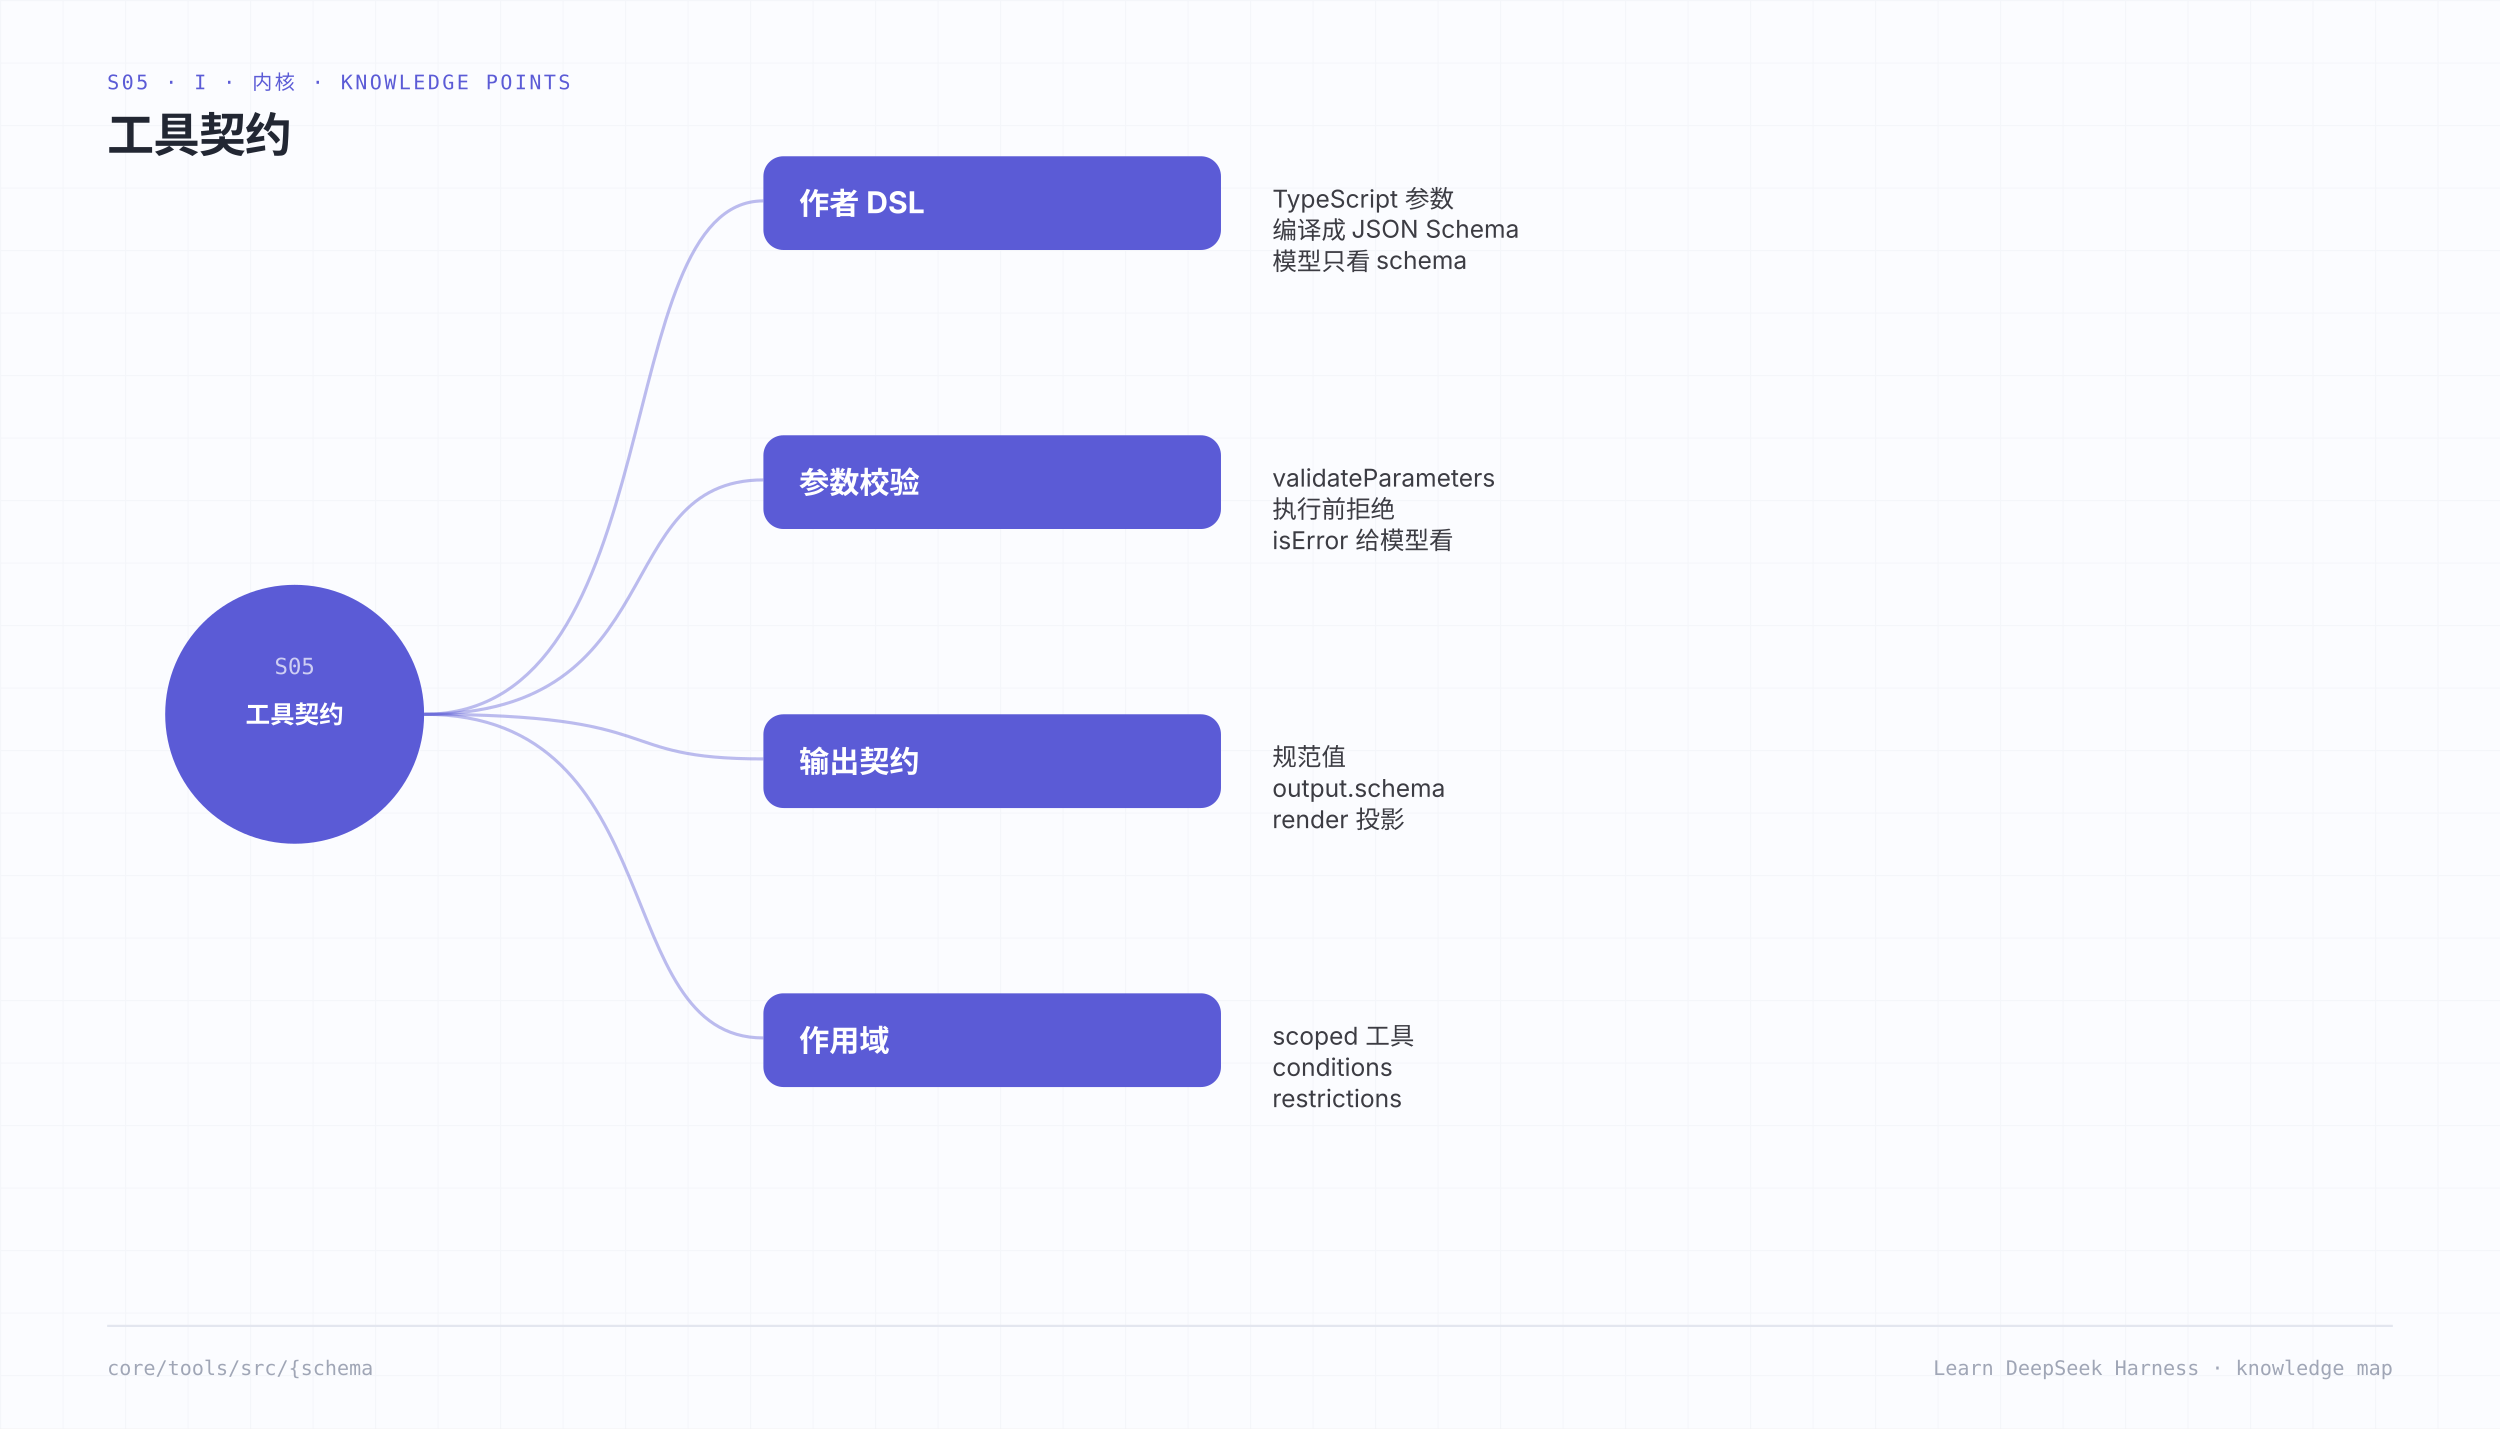
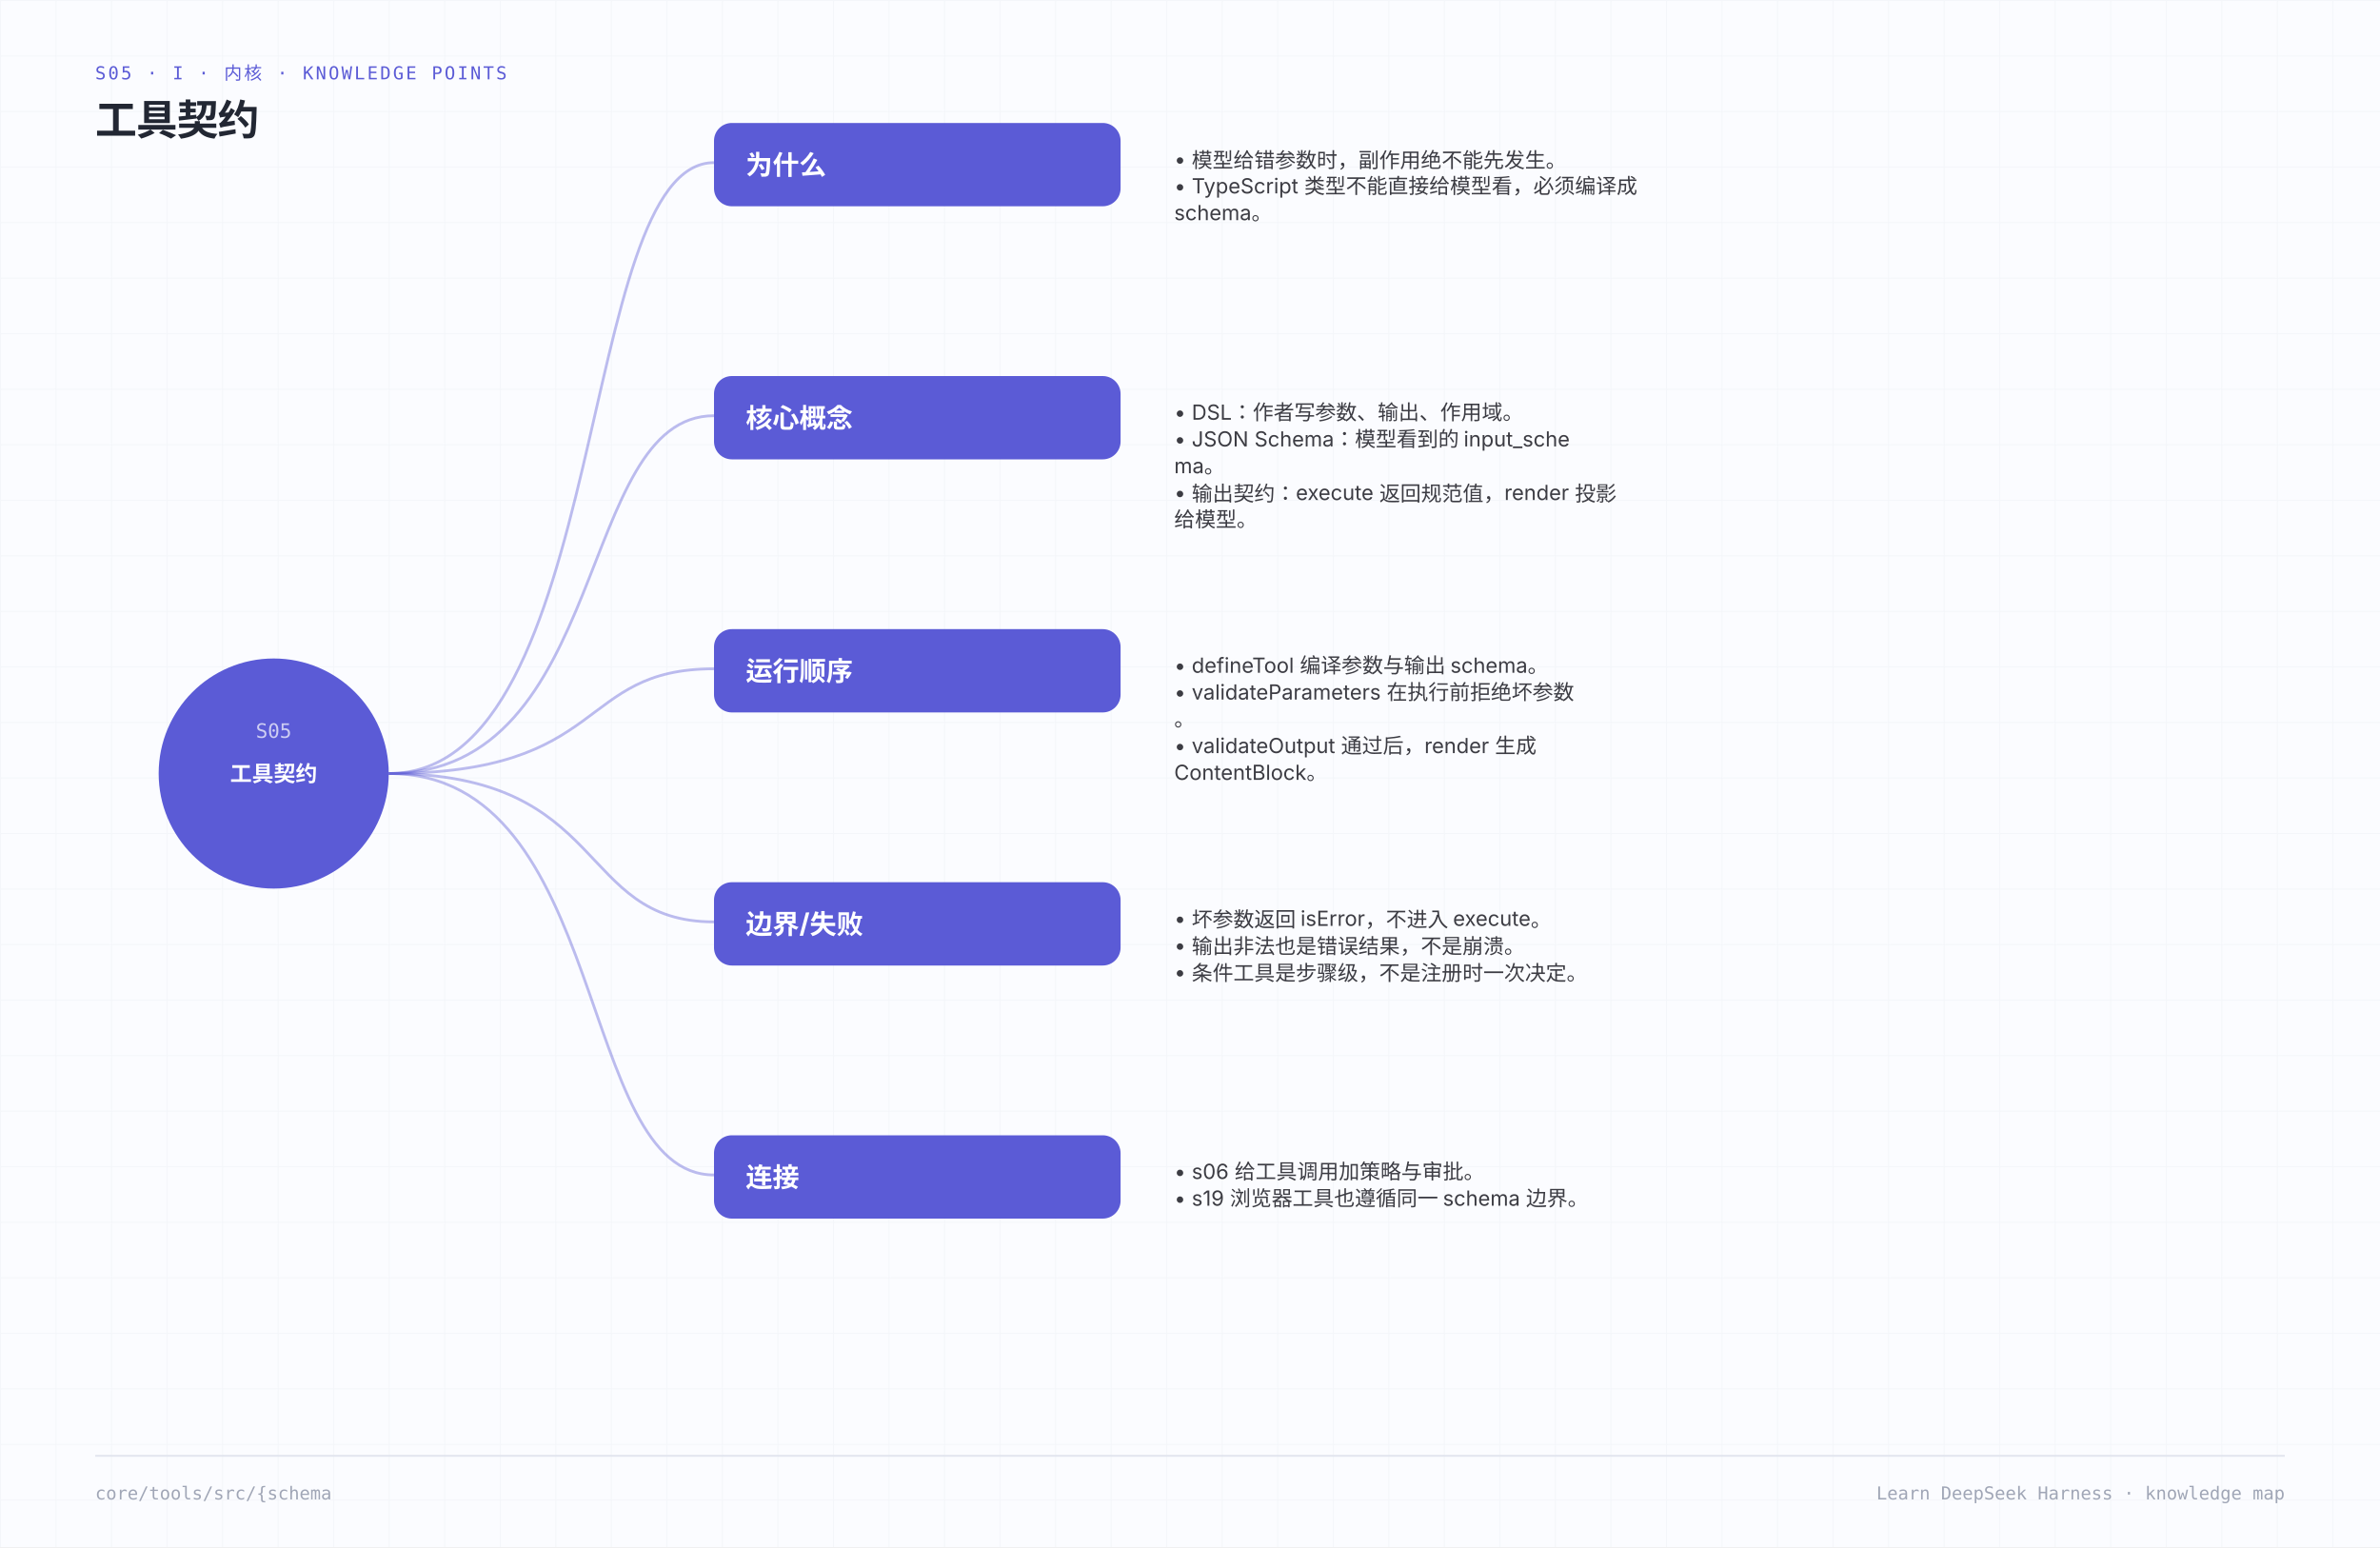
- <svg xmlns="http://www.w3.org/2000/svg" width="1120" height="640" viewBox="0 0 1120 640" role="img" aria-labelledby="title">
+ <svg xmlns="http://www.w3.org/2000/svg" width="1200" height="780" viewBox="0 0 1200 780" role="img" aria-labelledby="title">
  <defs>
    <pattern id="g" width="28" height="28" patternUnits="userSpaceOnUse">
      <path d="M28 0H0V28" fill="none" stroke="#303a63" stroke-opacity=".035" />
    </pattern>
  </defs>
-   <rect width="1120" height="640" fill="#fbfcff" />
-   <rect width="1120" height="640" fill="url(#g)" />
+   <rect width="1200" height="780" fill="#fbfcff" />
+   <rect width="1200" height="780" fill="url(#g)" />
  <text x="48" y="40" font-size="9" letter-spacing=".12em" fill="#5b5bd6" font-family="SFMono-Regular,Consolas,monospace">S05 · I · 内核 · KNOWLEDGE POINTS</text>
  <text x="48" y="68" font-size="21" font-weight="750" fill="#222733" letter-spacing="-.02em" font-family="-apple-system,BlinkMacSystemFont,'Segoe UI','Noto Sans SC',sans-serif">工具契约</text>
-   <circle cx="132" cy="320" r="58" fill="#5b5bd6" />
-   <text x="132" y="302" text-anchor="middle" font-size="10" fill="rgba(255,255,255,.7)" font-family="SFMono-Regular,Consolas,monospace">S05</text>
-   <text x="132" y="324" font-size="11" font-weight="700" fill="#fff" text-anchor="middle" font-family="-apple-system,BlinkMacSystemFont,'Segoe UI','Noto Sans SC',sans-serif">工具契约</text>
-   <path d="M190 320 C302 320 272 90 342 90" fill="none" stroke="#5b5bd6" stroke-opacity=".4" stroke-width="1.4" />
-   <rect x="342" y="70" width="205" height="42" rx="9" fill="#5b5bd6" />
-   <text x="358" y="96" font-size="13.5" font-weight="700" fill="#fff" font-family="-apple-system,BlinkMacSystemFont,'Segoe UI','Noto Sans SC',sans-serif">作者 DSL</text>
-   <text x="570" y="93" font-size="11" font-weight="400" fill="#3c3c43" text-anchor="start" font-family="-apple-system,BlinkMacSystemFont,'Segoe UI','Noto Sans SC',sans-serif">TypeScript 参数</text>
-   <text x="570" y="107" font-size="11" font-weight="400" fill="#3c3c43" text-anchor="start" font-family="-apple-system,BlinkMacSystemFont,'Segoe UI','Noto Sans SC',sans-serif">编译成 JSON Schema</text>
-   <text x="570" y="121" font-size="11" font-weight="400" fill="#3c3c43" text-anchor="start" font-family="-apple-system,BlinkMacSystemFont,'Segoe UI','Noto Sans SC',sans-serif">模型只看 schema</text>
-   <path d="M190 320 C302 320 272 215 342 215" fill="none" stroke="#5b5bd6" stroke-opacity=".4" stroke-width="1.4" />
-   <rect x="342" y="195" width="205" height="42" rx="9" fill="#5b5bd6" />
-   <text x="358" y="221" font-size="13.5" font-weight="700" fill="#fff" font-family="-apple-system,BlinkMacSystemFont,'Segoe UI','Noto Sans SC',sans-serif">参数校验</text>
-   <text x="570" y="218" font-size="11" font-weight="400" fill="#3c3c43" text-anchor="start" font-family="-apple-system,BlinkMacSystemFont,'Segoe UI','Noto Sans SC',sans-serif">validateParameters</text>
-   <text x="570" y="232" font-size="11" font-weight="400" fill="#3c3c43" text-anchor="start" font-family="-apple-system,BlinkMacSystemFont,'Segoe UI','Noto Sans SC',sans-serif">执行前拒绝</text>
-   <text x="570" y="246" font-size="11" font-weight="400" fill="#3c3c43" text-anchor="start" font-family="-apple-system,BlinkMacSystemFont,'Segoe UI','Noto Sans SC',sans-serif">isError 给模型看</text>
-   <path d="M190 320 C302 320 272 340 342 340" fill="none" stroke="#5b5bd6" stroke-opacity=".4" stroke-width="1.4" />
-   <rect x="342" y="320" width="205" height="42" rx="9" fill="#5b5bd6" />
-   <text x="358" y="346" font-size="13.5" font-weight="700" fill="#fff" font-family="-apple-system,BlinkMacSystemFont,'Segoe UI','Noto Sans SC',sans-serif">输出契约</text>
-   <text x="570" y="343" font-size="11" font-weight="400" fill="#3c3c43" text-anchor="start" font-family="-apple-system,BlinkMacSystemFont,'Segoe UI','Noto Sans SC',sans-serif">规范值</text>
-   <text x="570" y="357" font-size="11" font-weight="400" fill="#3c3c43" text-anchor="start" font-family="-apple-system,BlinkMacSystemFont,'Segoe UI','Noto Sans SC',sans-serif">output.schema</text>
-   <text x="570" y="371" font-size="11" font-weight="400" fill="#3c3c43" text-anchor="start" font-family="-apple-system,BlinkMacSystemFont,'Segoe UI','Noto Sans SC',sans-serif">render 投影</text>
-   <path d="M190 320 C302 320 272 465 342 465" fill="none" stroke="#5b5bd6" stroke-opacity=".4" stroke-width="1.4" />
-   <rect x="342" y="445" width="205" height="42" rx="9" fill="#5b5bd6" />
-   <text x="358" y="471" font-size="13.5" font-weight="700" fill="#fff" font-family="-apple-system,BlinkMacSystemFont,'Segoe UI','Noto Sans SC',sans-serif">作用域</text>
-   <text x="570" y="468" font-size="11" font-weight="400" fill="#3c3c43" text-anchor="start" font-family="-apple-system,BlinkMacSystemFont,'Segoe UI','Noto Sans SC',sans-serif">scoped 工具</text>
-   <text x="570" y="482" font-size="11" font-weight="400" fill="#3c3c43" text-anchor="start" font-family="-apple-system,BlinkMacSystemFont,'Segoe UI','Noto Sans SC',sans-serif">conditions</text>
-   <text x="570" y="496" font-size="11" font-weight="400" fill="#3c3c43" text-anchor="start" font-family="-apple-system,BlinkMacSystemFont,'Segoe UI','Noto Sans SC',sans-serif">restrictions</text>
-   <line x1="48" y1="594" x2="1072" y2="594" stroke="#e3e6ef" />
-   <text x="48" y="616" font-size="9" fill="#a0a6b6" font-family="SFMono-Regular,Consolas,monospace">core/tools/src/{schema</text>
-   <text x="1072" y="616" text-anchor="end" font-size="9" fill="#a0a6b6" font-family="SFMono-Regular,Consolas,monospace">Learn DeepSeek Harness · knowledge map</text>
+   <circle cx="138" cy="390" r="58" fill="#5b5bd6" />
+   <text x="138" y="372" text-anchor="middle" font-size="10" fill="rgba(255,255,255,.7)" font-family="SFMono-Regular,Consolas,monospace">S05</text>
+   <text x="138" y="394" font-size="11" font-weight="700" fill="#fff" text-anchor="middle" font-family="-apple-system,BlinkMacSystemFont,'Segoe UI','Noto Sans SC',sans-serif">工具契约</text>
+   <path d="M196 390 C308 390 290 82 360 82" fill="none" stroke="#5b5bd6" stroke-opacity=".4" stroke-width="1.4" />
+   <rect x="360" y="62" width="205" height="42" rx="9" fill="#5b5bd6" />
+   <text x="376" y="88" font-size="13.5" font-weight="700" fill="#fff" font-family="-apple-system,BlinkMacSystemFont,'Segoe UI','Noto Sans SC',sans-serif">为什么</text>
+   <text x="592" y="84" font-size="10.5" font-weight="400" fill="#3c3c43" text-anchor="start" font-family="-apple-system,BlinkMacSystemFont,'Segoe UI','Noto Sans SC',sans-serif">• 模型给错参数时，副作用绝不能先发生。</text>
+   <text x="592" y="97.5" font-size="10.5" font-weight="400" fill="#3c3c43" text-anchor="start" font-family="-apple-system,BlinkMacSystemFont,'Segoe UI','Noto Sans SC',sans-serif">• TypeScript 类型不能直接给模型看，必须编译成 </text>
+   <text x="592" y="111" font-size="10.5" font-weight="400" fill="#3c3c43" text-anchor="start" font-family="-apple-system,BlinkMacSystemFont,'Segoe UI','Noto Sans SC',sans-serif">  schema。</text>
+   <path d="M196 390 C308 390 290 209.6 360 209.6" fill="none" stroke="#5b5bd6" stroke-opacity=".4" stroke-width="1.4" />
+   <rect x="360" y="189.6" width="205" height="42" rx="9" fill="#5b5bd6" />
+   <text x="376" y="215.6" font-size="13.5" font-weight="700" fill="#fff" font-family="-apple-system,BlinkMacSystemFont,'Segoe UI','Noto Sans SC',sans-serif">核心概念</text>
+   <text x="592" y="211.6" font-size="10.5" font-weight="400" fill="#3c3c43" text-anchor="start" font-family="-apple-system,BlinkMacSystemFont,'Segoe UI','Noto Sans SC',sans-serif">• DSL：作者写参数、输出、作用域。</text>
+   <text x="592" y="225.1" font-size="10.5" font-weight="400" fill="#3c3c43" text-anchor="start" font-family="-apple-system,BlinkMacSystemFont,'Segoe UI','Noto Sans SC',sans-serif">• JSON Schema：模型看到的 input_sche</text>
+   <text x="592" y="238.6" font-size="10.5" font-weight="400" fill="#3c3c43" text-anchor="start" font-family="-apple-system,BlinkMacSystemFont,'Segoe UI','Noto Sans SC',sans-serif">  ma。</text>
+   <text x="592" y="252.1" font-size="10.5" font-weight="400" fill="#3c3c43" text-anchor="start" font-family="-apple-system,BlinkMacSystemFont,'Segoe UI','Noto Sans SC',sans-serif">• 输出契约：execute 返回规范值，render 投影</text>
+   <text x="592" y="265.6" font-size="10.5" font-weight="400" fill="#3c3c43" text-anchor="start" font-family="-apple-system,BlinkMacSystemFont,'Segoe UI','Noto Sans SC',sans-serif">  给模型。</text>
+   <path d="M196 390 C308 390 290 337.2 360 337.2" fill="none" stroke="#5b5bd6" stroke-opacity=".4" stroke-width="1.4" />
+   <rect x="360" y="317.2" width="205" height="42" rx="9" fill="#5b5bd6" />
+   <text x="376" y="343.2" font-size="13.5" font-weight="700" fill="#fff" font-family="-apple-system,BlinkMacSystemFont,'Segoe UI','Noto Sans SC',sans-serif">运行顺序</text>
+   <text x="592" y="339.2" font-size="10.5" font-weight="400" fill="#3c3c43" text-anchor="start" font-family="-apple-system,BlinkMacSystemFont,'Segoe UI','Noto Sans SC',sans-serif">• defineTool 编译参数与输出 schema。</text>
+   <text x="592" y="352.7" font-size="10.5" font-weight="400" fill="#3c3c43" text-anchor="start" font-family="-apple-system,BlinkMacSystemFont,'Segoe UI','Noto Sans SC',sans-serif">• validateParameters 在执行前拒绝坏参数</text>
+   <text x="592" y="366.2" font-size="10.5" font-weight="400" fill="#3c3c43" text-anchor="start" font-family="-apple-system,BlinkMacSystemFont,'Segoe UI','Noto Sans SC',sans-serif">  。</text>
+   <text x="592" y="379.7" font-size="10.5" font-weight="400" fill="#3c3c43" text-anchor="start" font-family="-apple-system,BlinkMacSystemFont,'Segoe UI','Noto Sans SC',sans-serif">• validateOutput 通过后，render 生成</text>
+   <text x="592" y="393.2" font-size="10.5" font-weight="400" fill="#3c3c43" text-anchor="start" font-family="-apple-system,BlinkMacSystemFont,'Segoe UI','Noto Sans SC',sans-serif">   ContentBlock。</text>
+   <path d="M196 390 C308 390 290 464.8 360 464.8" fill="none" stroke="#5b5bd6" stroke-opacity=".4" stroke-width="1.4" />
+   <rect x="360" y="444.8" width="205" height="42" rx="9" fill="#5b5bd6" />
+   <text x="376" y="470.8" font-size="13.5" font-weight="700" fill="#fff" font-family="-apple-system,BlinkMacSystemFont,'Segoe UI','Noto Sans SC',sans-serif">边界/失败</text>
+   <text x="592" y="466.8" font-size="10.5" font-weight="400" fill="#3c3c43" text-anchor="start" font-family="-apple-system,BlinkMacSystemFont,'Segoe UI','Noto Sans SC',sans-serif">• 坏参数返回 isError，不进入 execute。</text>
+   <text x="592" y="480.3" font-size="10.5" font-weight="400" fill="#3c3c43" text-anchor="start" font-family="-apple-system,BlinkMacSystemFont,'Segoe UI','Noto Sans SC',sans-serif">• 输出非法也是错误结果，不是崩溃。</text>
+   <text x="592" y="493.8" font-size="10.5" font-weight="400" fill="#3c3c43" text-anchor="start" font-family="-apple-system,BlinkMacSystemFont,'Segoe UI','Noto Sans SC',sans-serif">• 条件工具是步骤级，不是注册时一次决定。</text>
+   <path d="M196 390 C308 390 290 592.4 360 592.4" fill="none" stroke="#5b5bd6" stroke-opacity=".4" stroke-width="1.4" />
+   <rect x="360" y="572.4" width="205" height="42" rx="9" fill="#5b5bd6" />
+   <text x="376" y="598.4" font-size="13.5" font-weight="700" fill="#fff" font-family="-apple-system,BlinkMacSystemFont,'Segoe UI','Noto Sans SC',sans-serif">连接</text>
+   <text x="592" y="594.4" font-size="10.5" font-weight="400" fill="#3c3c43" text-anchor="start" font-family="-apple-system,BlinkMacSystemFont,'Segoe UI','Noto Sans SC',sans-serif">• s06 给工具调用加策略与审批。</text>
+   <text x="592" y="607.9" font-size="10.5" font-weight="400" fill="#3c3c43" text-anchor="start" font-family="-apple-system,BlinkMacSystemFont,'Segoe UI','Noto Sans SC',sans-serif">• s19 浏览器工具也遵循同一 schema 边界。</text>
+   <line x1="48" y1="734" x2="1152" y2="734" stroke="#e3e6ef" />
+   <text x="48" y="756" font-size="9" fill="#a0a6b6" font-family="SFMono-Regular,Consolas,monospace">core/tools/src/{schema</text>
+   <text x="1152" y="756" text-anchor="end" font-size="9" fill="#a0a6b6" font-family="SFMono-Regular,Consolas,monospace">Learn DeepSeek Harness · knowledge map</text>
</svg>
